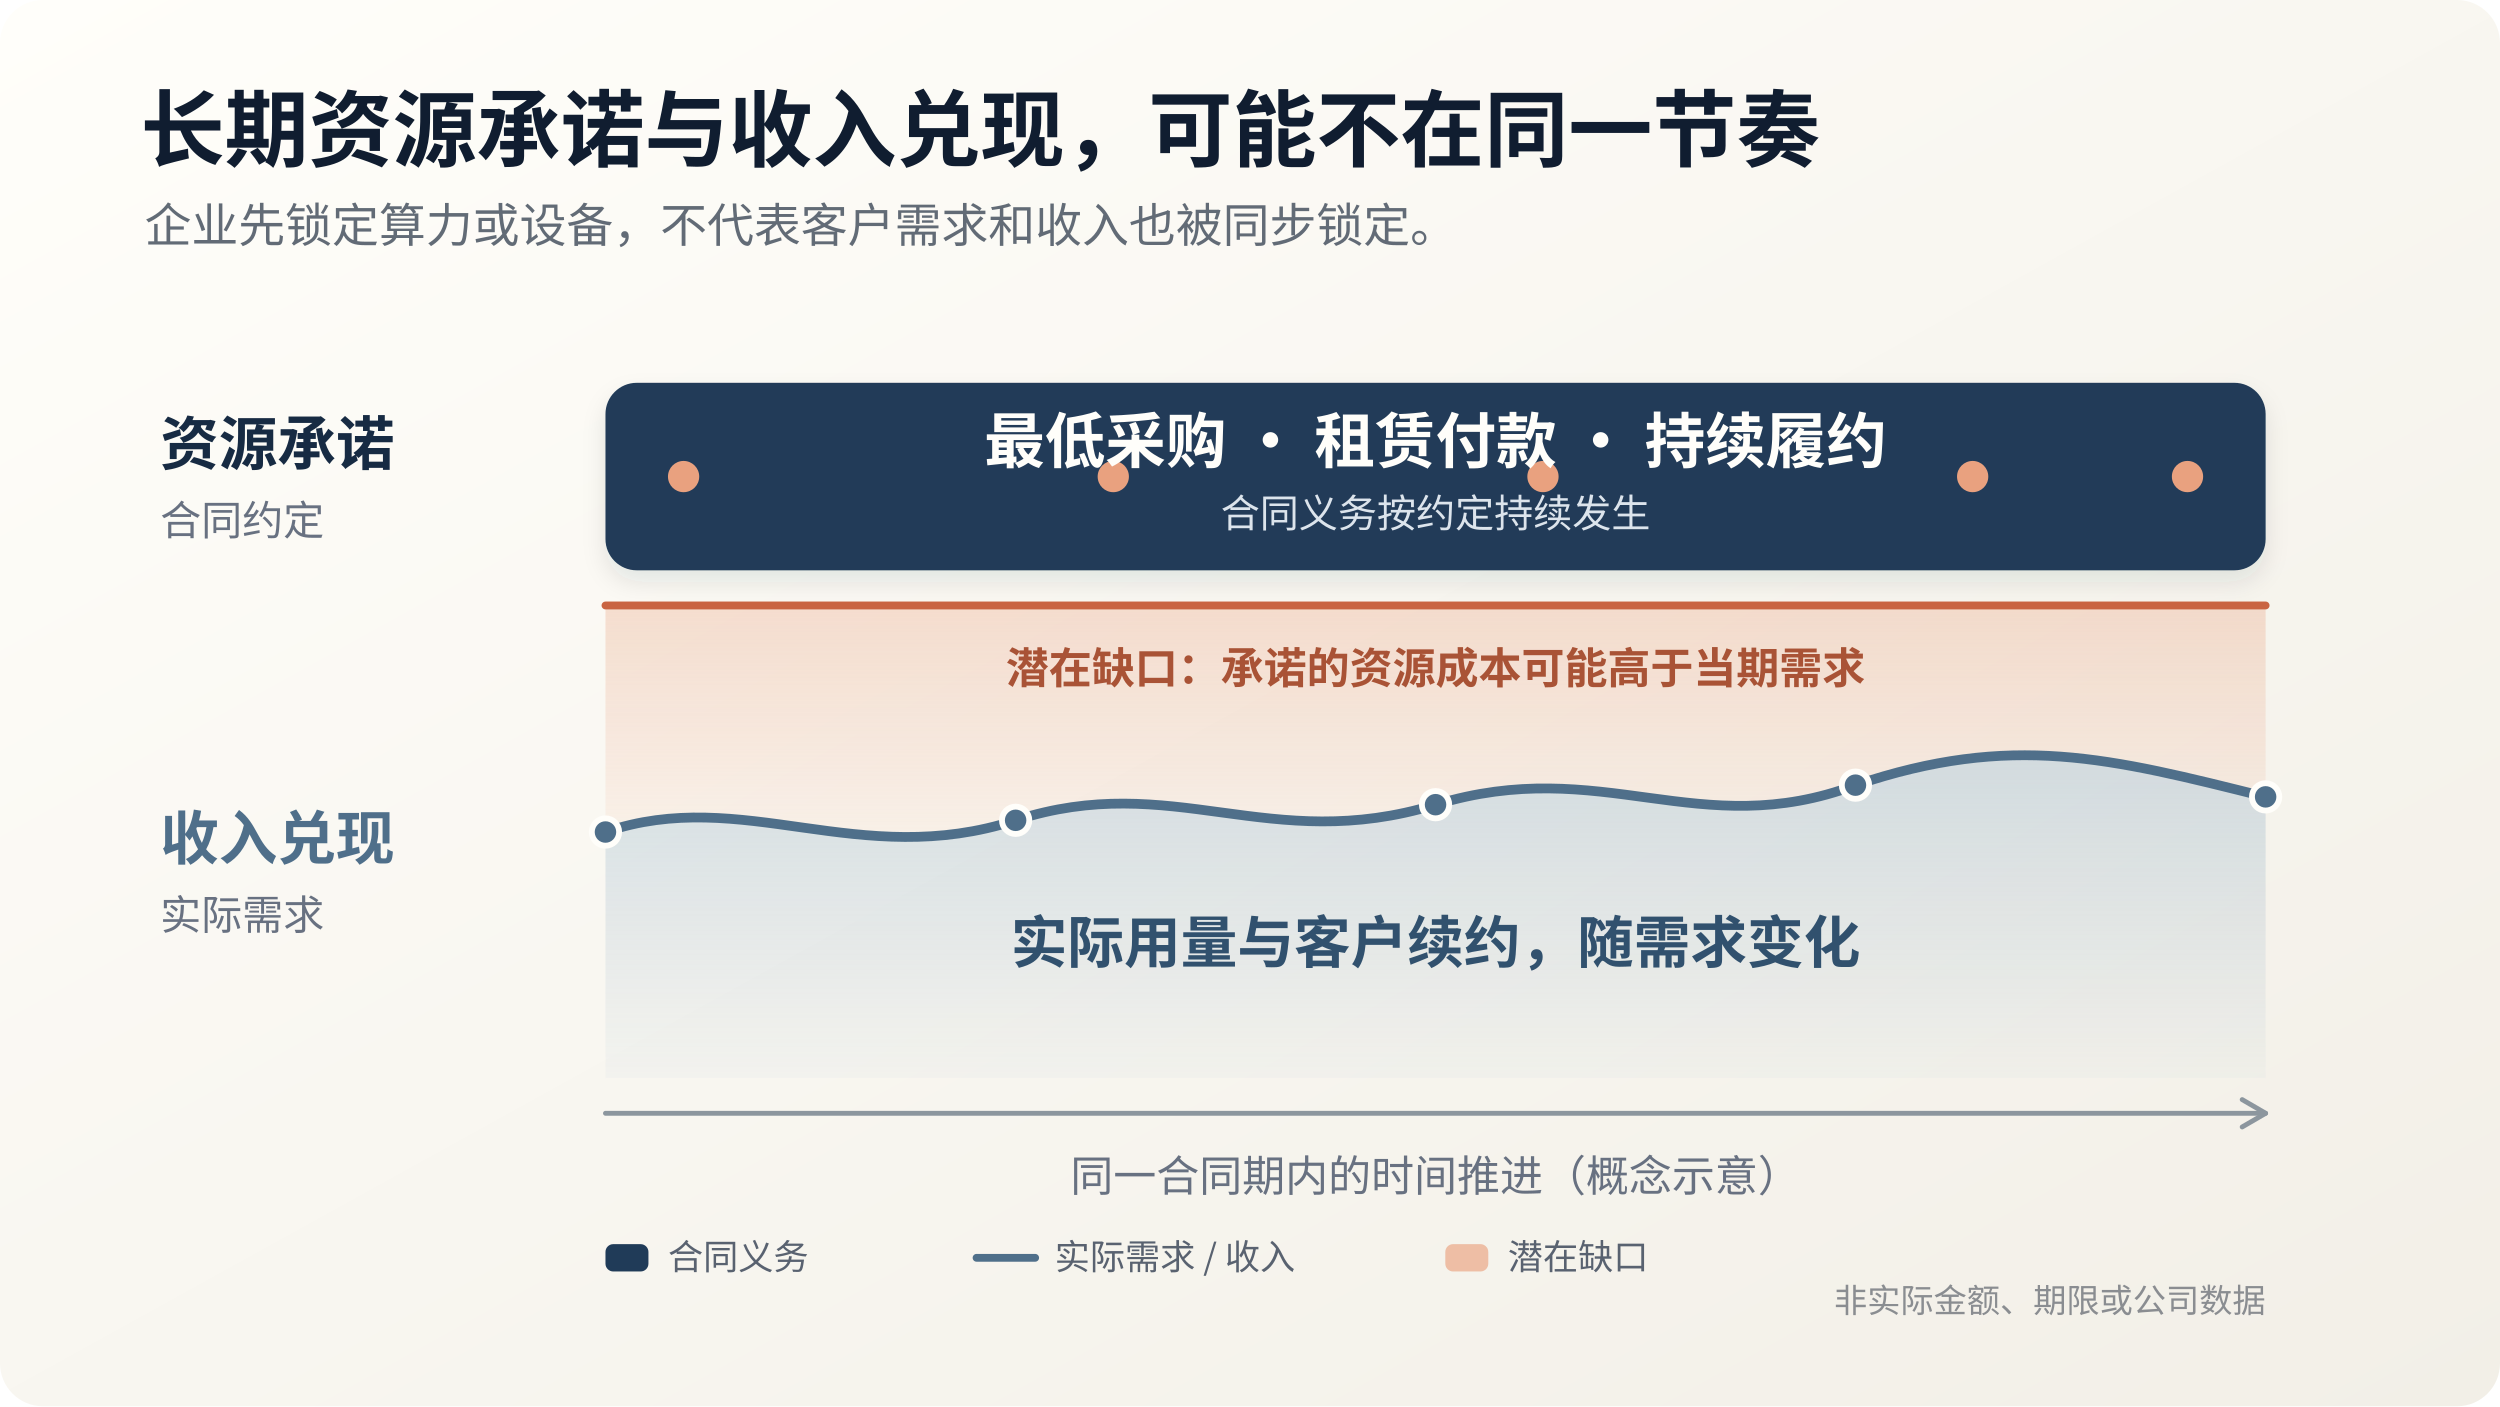
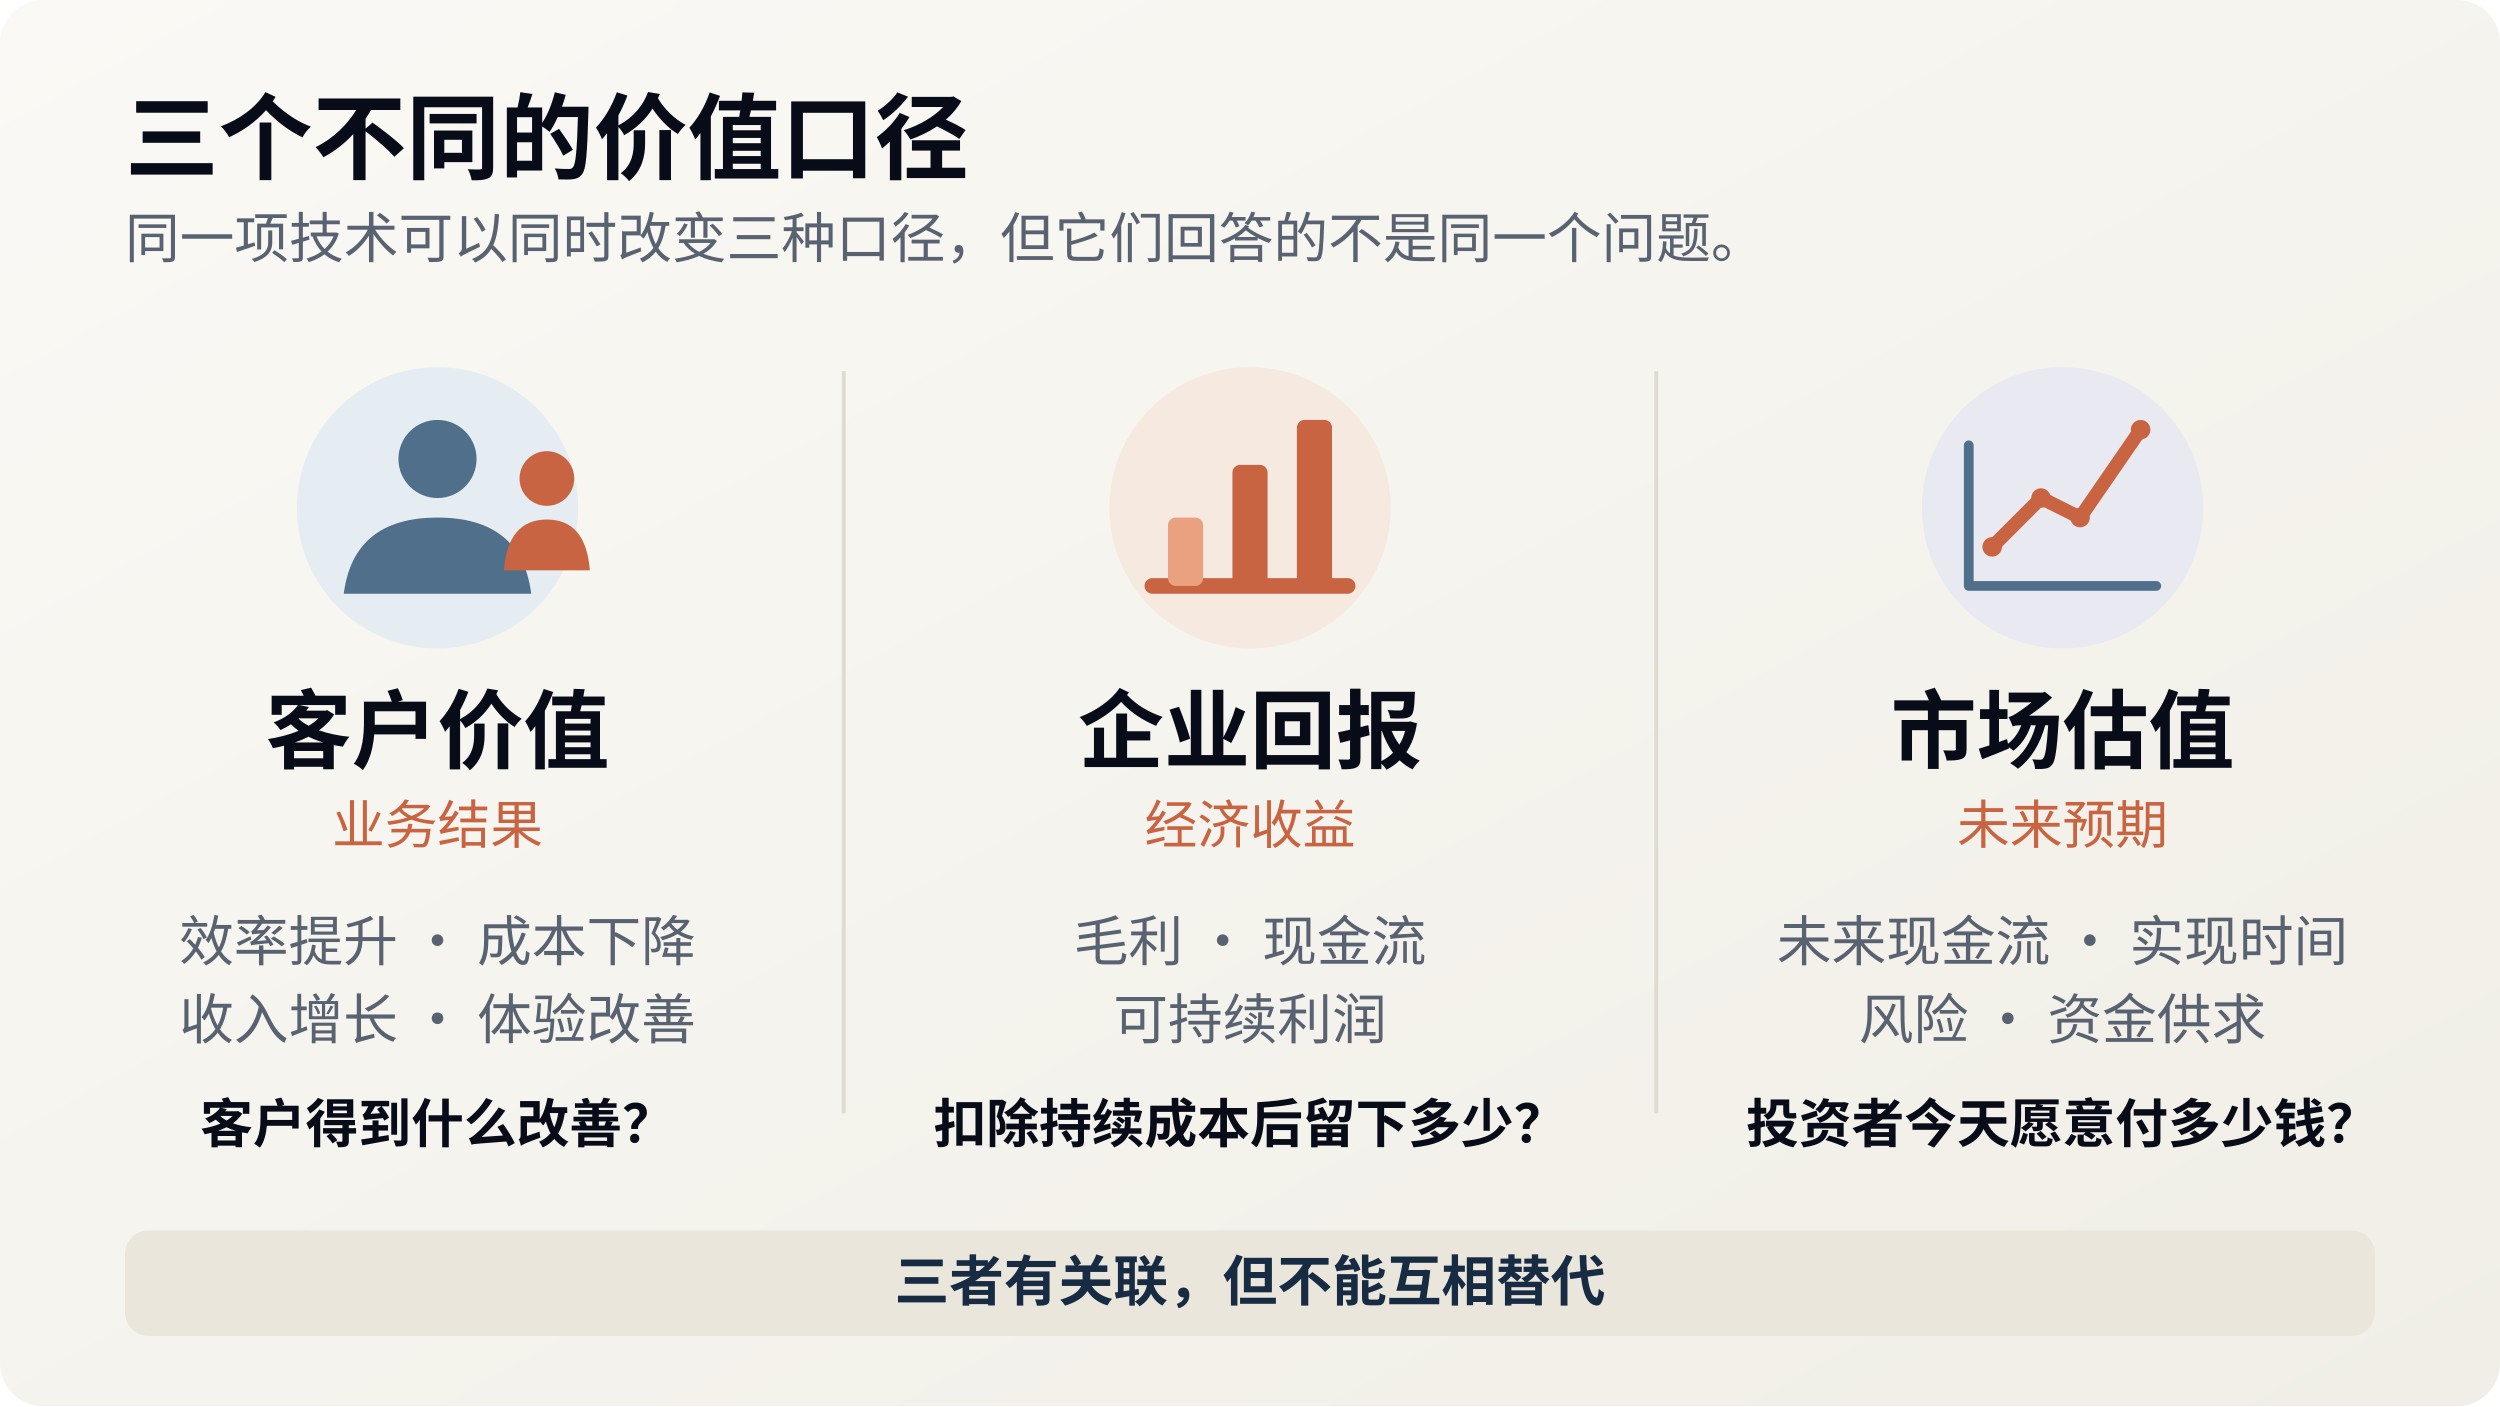
<svg xmlns="http://www.w3.org/2000/svg" width="1280" height="720" viewBox="0 0 1280 720" role="img" aria-labelledby="title desc">
  <defs>
-     <linearGradient id="paper" x1="0" y1="0" x2="1" y2="1">
-       <stop stop-color="#fffefa" />
-       <stop offset="1" stop-color="#f2efe7" />
+     <linearGradient id="bg" x1="0" y1="0" x2="1" y2="1">
+       <stop stop-color="#faf9f5" />
+       <stop offset="1" stop-color="#f0eee6" />
    </linearGradient>
-     <linearGradient id="gap" x1="0" y1="0" x2="0" y2="1">
-       <stop stop-color="#e9a17f" stop-opacity=".32" />
-       <stop offset="1" stop-color="#e9a17f" stop-opacity=".08" />
-     </linearGradient>
-     <linearGradient id="demand" x1="0" y1="0" x2="0" y2="1">
-       <stop stop-color="#7da0bd" stop-opacity=".3" />
-       <stop offset="1" stop-color="#7da0bd" stop-opacity=".04" />
-     </linearGradient>
-     <filter id="shadow" x="-20%" y="-30%" width="140%" height="170%">
-       <feDropShadow dx="0" dy="6" stdDeviation="6" flood-color="#172b43" flood-opacity=".1" />
-     </filter>
  </defs>
-   <rect width="1280" height="720" rx="22" fill="url(#paper)" />
-   <text x="72" y="82" font-family="Noto Sans CJK SC, Microsoft YaHei, sans-serif" font-size="43" font-weight="700" fill="#101d30">长期资源承诺与收入兑现，可能不在同一节奏</text>
-   <text x="74" y="124" font-family="Noto Sans CJK SC, Microsoft YaHei, sans-serif" font-size="24" fill="#626b76">企业先锁定算力或设备，不代表客户需求和收入也被同步锁定。</text>
-   <g font-family="Noto Sans CJK SC, Microsoft YaHei, sans-serif">
-     <text x="82" y="238" font-size="30" font-weight="700" fill="#172b43">资源承诺</text>
-     <text x="82" y="274" font-size="21" fill="#687181">合同约定</text>
-     <text x="82" y="440" font-size="30" font-weight="700" fill="#4f6f8a">收入兑现</text>
-     <text x="82" y="476" font-size="21" fill="#687181">实际需求</text>
+   <rect width="1280" height="720" rx="22" fill="url(#bg)" />
+   <text x="64" y="88" font-family="'Noto Sans CJK SC','Microsoft YaHei',sans-serif" font-size="48" font-weight="700" fill="#080c18">三个不同的价值口径</text>
+   <text x="64" y="132" font-family="'Noto Sans CJK SC','Microsoft YaHei',sans-serif" font-size="28" fill="#596270">同一项技术可以同时改变三种口径，但它们回答的不是同一个问题。</text>
+   <path d="M432 190 V570 M848 190 V570" stroke="#dedbd2" stroke-width="2" />
+   <g font-family="'Noto Sans CJK SC','Microsoft YaHei',sans-serif" text-anchor="middle">
+     <circle cx="224" cy="260" r="72" fill="#e5edf2" />
+     <circle cx="224" cy="235" r="20" fill="#4f6f8a" />
+     <path d="M176 304 Q181 265 224 265 Q267 265 272 304 Z" fill="#4f6f8a" />
+     <circle cx="280" cy="245" r="14" fill="#c96442" />
+     <path d="M258 292 Q260 266 280 266 Q300 266 302 292 Z" fill="#c96442" />
+     <text x="224" y="390" font-size="44" font-weight="700" fill="#080c18">客户价值</text>
+     <text x="224" y="432" font-size="27" fill="#c96442">业务结果</text>
+     <text x="224" y="492" font-size="28" fill="#596270">效率提升 · 成本下降</text>
+     <text x="224" y="532" font-size="28" fill="#596270">收入增长 · 体验改善</text>
+     <text x="224" y="585" font-size="27" font-weight="600" fill="#080c18">客户得到什么改善？</text>
+     <circle cx="640" cy="260" r="72" fill="#f6e9e0" />
+     <path d="M590 300 H690" stroke="#c96442" stroke-width="8" stroke-linecap="round" />
+     <rect x="598" y="265" width="18" height="35" rx="4" fill="#e9a17f" />
+     <rect x="631" y="238" width="18" height="62" rx="4" fill="#c96442" />
+     <rect x="664" y="215" width="18" height="85" rx="4" fill="#c96442" />
+     <text x="640" y="390" font-size="44" font-weight="700" fill="#080c18">企业回报</text>
+     <text x="640" y="432" font-size="27" fill="#c96442">经济收益</text>
+     <text x="640" y="492" font-size="28" fill="#596270">毛利 · 现金流</text>
+     <text x="640" y="532" font-size="28" fill="#596270">可持续利润</text>
+     <text x="640" y="585" font-size="27" font-weight="600" fill="#080c18">扣除持续成本后留下多少？</text>
+     <circle cx="1056" cy="260" r="72" fill="#e9eaf1" />
+     <path d="M1008 300 V228 M1008 300 H1104" stroke="#4f6f8a" stroke-width="5" stroke-linecap="round" />
+     <path d="M1020 280 L1045 255 L1065 265 L1096 220" fill="none" stroke="#c96442" stroke-width="7" stroke-linecap="round" stroke-linejoin="round" />
+     <circle cx="1020" cy="280" r="5" fill="#c96442" />
+     <circle cx="1045" cy="255" r="5" fill="#c96442" />
+     <circle cx="1065" cy="265" r="5" fill="#c96442" />
+     <circle cx="1096" cy="220" r="5" fill="#c96442" />
+     <text x="1056" y="390" font-size="44" font-weight="700" fill="#080c18">市场估值</text>
+     <text x="1056" y="432" font-size="27" fill="#c96442">未来预期</text>
+     <text x="1056" y="492" font-size="28" fill="#596270">未来现金流 · 实现时间</text>
+     <text x="1056" y="532" font-size="28" fill="#596270">风险 · 资金供求</text>
+     <text x="1056" y="585" font-size="27" font-weight="600" fill="#080c18">投资者今天愿意付多少钱？</text>
  </g>
-   <g filter="url(#shadow)">
-     <rect x="310" y="196" width="850" height="96" rx="16" fill="#203b58" />
-   </g>
-   <g fill="#e9a17f">
-     <circle cx="350" cy="244" r="8" />
-     <circle cx="570" cy="244" r="8" />
-     <circle cx="790" cy="244" r="8" />
-     <circle cx="1010" cy="244" r="8" />
-     <circle cx="1120" cy="244" r="8" />
-   </g>
-   <text x="735" y="237" text-anchor="middle" font-family="Noto Sans CJK SC, Microsoft YaHei, sans-serif" font-size="31" font-weight="700" fill="#fffefa">最低采购 · 租赁付款 · 持续履约</text>
-   <text x="735" y="270" text-anchor="middle" font-family="Noto Sans CJK SC, Microsoft YaHei, sans-serif" font-size="20" fill="#dce4ec">合同义务按约定持续发生</text>
-   <path d="M310 310 L1160 310 L1160 408 C1080 388 1030 375 950 402 C870 432 820 386 735 412 C650 438 600 394 520 420 C440 446 380 402 310 426 Z" fill="url(#gap)" />
-   <path d="M310 310 H1160" stroke="#c96442" stroke-width="4" stroke-linecap="round" />
-   <text x="735" y="350" text-anchor="middle" font-family="Noto Sans CJK SC, Microsoft YaHei, sans-serif" font-size="22" font-weight="600" fill="#a95336">潜在缺口：承诺的资源成本可能高于当期需求</text>
-   <path d="M310 552 L310 426 C380 402 440 446 520 420 C600 394 650 438 735 412 C820 386 870 432 950 402 C1030 375 1080 388 1160 408 L1160 552 Z" fill="url(#demand)" />
-   <path d="M310 426 C380 402 440 446 520 420 C600 394 650 438 735 412 C820 386 870 432 950 402 C1030 375 1080 388 1160 408" fill="none" stroke="#4f6f8a" stroke-width="5" stroke-linecap="round" stroke-linejoin="round" />
-   <g fill="#4f6f8a" stroke="#fffefa" stroke-width="3">
-     <circle cx="310" cy="426" r="7" />
-     <circle cx="520" cy="420" r="7" />
-     <circle cx="735" cy="412" r="7" />
-     <circle cx="950" cy="402" r="7" />
-     <circle cx="1160" cy="408" r="7" />
-   </g>
-   <text x="735" y="493" text-anchor="middle" font-family="Noto Sans CJK SC, Microsoft YaHei, sans-serif" font-size="29" font-weight="700" fill="#31516e">实际用量与客户续约，随需求变化</text>
-   <path d="M310 570 H1160" stroke="#8c969e" stroke-width="2.5" stroke-linecap="round" />
-   <path d="M1148 563 L1160 570 L1148 577" fill="none" stroke="#8c969e" stroke-width="2.5" stroke-linecap="round" stroke-linejoin="round" />
-   <text x="735" y="610" text-anchor="middle" font-family="Noto Sans CJK SC, Microsoft YaHei, sans-serif" font-size="22" fill="#687181">同一合同期内的时间推进（概念示意）</text>
-   <g transform="translate(310 650)" font-family="Noto Sans CJK SC, Microsoft YaHei, sans-serif" font-size="18">
-     <rect x="0" y="-13" width="22" height="14" rx="4" fill="#203b58" />
-     <text x="32" y="0" fill="#596270">合同义务</text>
-     <path d="M190 -6 H220" stroke="#4f6f8a" stroke-width="4" stroke-linecap="round" />
-     <text x="230" y="0" fill="#596270">实际需求 / 收入</text>
-     <rect x="430" y="-13" width="22" height="14" rx="4" fill="#e9a17f" opacity=".65" />
-     <text x="462" y="0" fill="#596270">潜在缺口</text>
-   </g>
-   <text x="1160" y="672" text-anchor="end" font-family="Noto Sans CJK SC, Microsoft YaHei, sans-serif" font-size="17" fill="#8a8d91">非实际金额、期限或公司数据</text>
+   <rect x="64" y="630" width="1152" height="54" rx="12" fill="#eae6dc" />
+   <text x="640" y="666" text-anchor="middle" font-family="'Noto Sans CJK SC','Microsoft YaHei',sans-serif" font-size="28" font-weight="700" fill="#172b43">三者有关联，但不能互相替代</text>
</svg>
